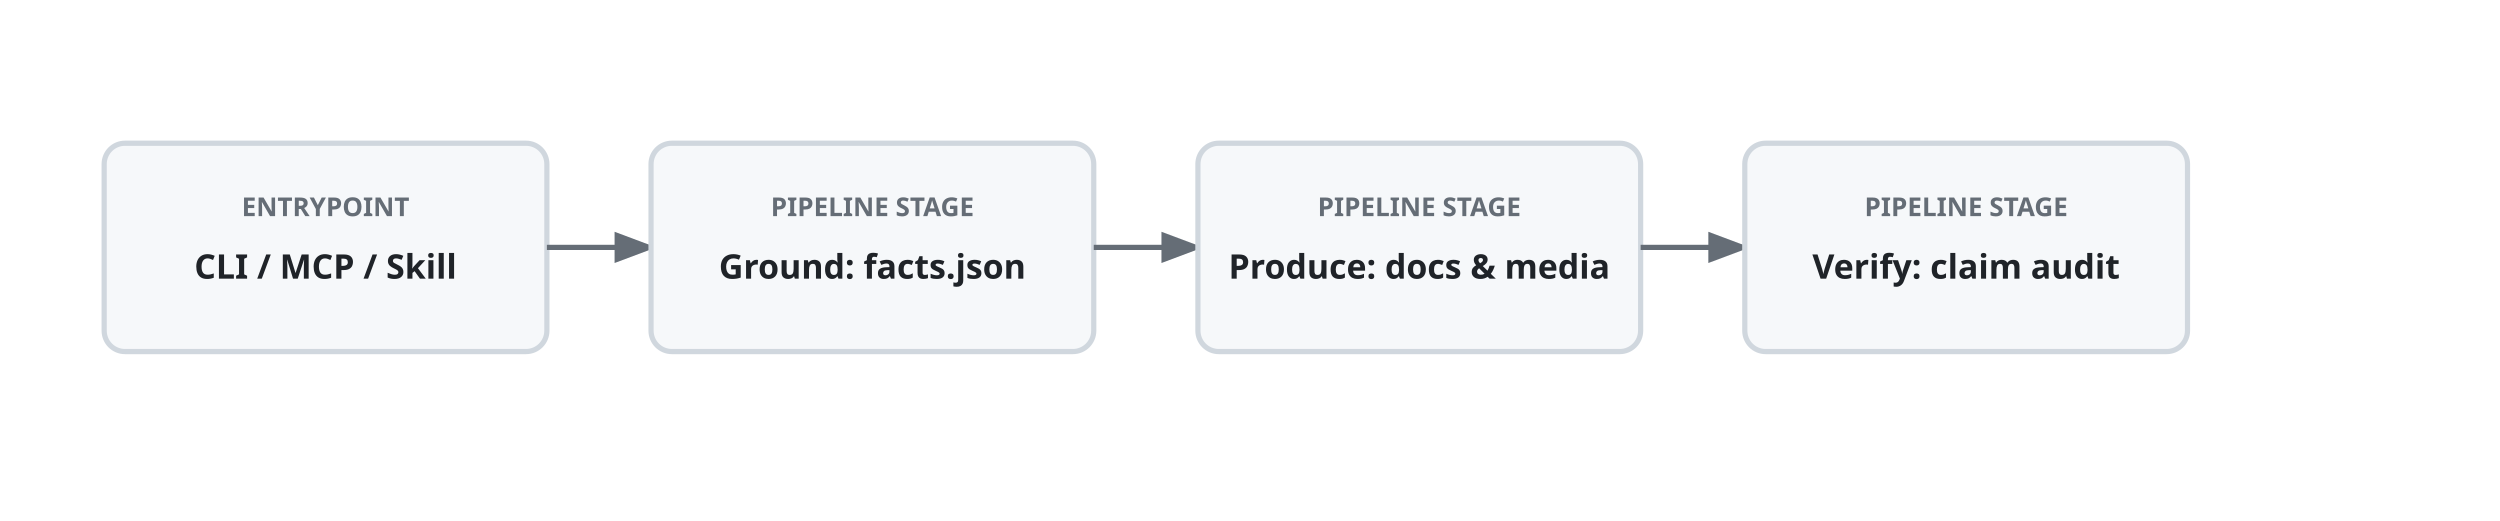
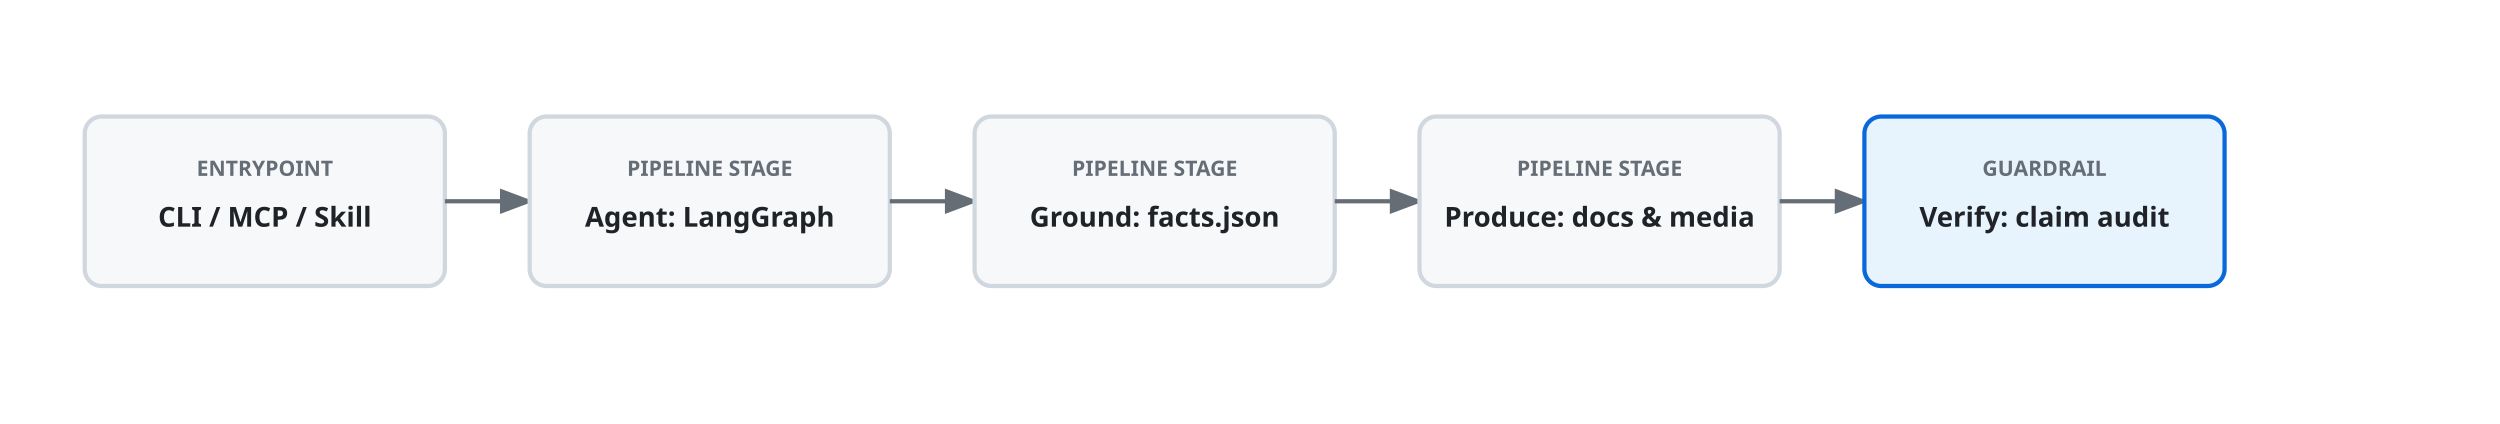
- <svg xmlns="http://www.w3.org/2000/svg" viewBox="0 0 960 200" width="100%" height="200" style="background-color: #ffffff;">
+ <svg xmlns="http://www.w3.org/2000/svg" viewBox="0 0 1180 200" width="100%" height="200" style="background-color: #ffffff;">
  <defs>
    <marker id="arrowhead" markerWidth="8" markerHeight="6" refX="7" refY="3" orient="auto">
      <polygon points="0 0, 8 3, 0 6" fill="#656d76" />
    </marker>
  </defs>
  <rect x="40" y="55" width="170" height="80" rx="8" fill="#f6f8fa" stroke="#d0d7de" stroke-width="2" />
  <text x="125.0" y="83" font-size="10" font-family="system-ui, sans-serif" font-weight="600" fill="#656d76" text-anchor="middle">ENTRYPOINT</text>
  <text x="125.0" y="107" font-size="13" font-family="system-ui, sans-serif" font-weight="bold" fill="#1f2328" text-anchor="middle">CLI / MCP / Skill</text>
  <line x1="210" y1="95.0" x2="250" y2="95.0" stroke="#656d76" stroke-width="2" marker-end="url(#arrowhead)" />
  <rect x="250" y="55" width="170" height="80" rx="8" fill="#f6f8fa" stroke="#d0d7de" stroke-width="2" />
  <text x="335.0" y="83" font-size="10" font-family="system-ui, sans-serif" font-weight="600" fill="#656d76" text-anchor="middle">PIPELINE STAGE</text>
-   <text x="335.0" y="107" font-size="13" font-family="system-ui, sans-serif" font-weight="bold" fill="#1f2328" text-anchor="middle">Ground: facts.json</text>
+   <text x="335.0" y="107" font-size="13" font-family="system-ui, sans-serif" font-weight="bold" fill="#1f2328" text-anchor="middle">Agent: LangGraph</text>
  <line x1="420" y1="95.0" x2="460" y2="95.0" stroke="#656d76" stroke-width="2" marker-end="url(#arrowhead)" />
  <rect x="460" y="55" width="170" height="80" rx="8" fill="#f6f8fa" stroke="#d0d7de" stroke-width="2" />
  <text x="545.0" y="83" font-size="10" font-family="system-ui, sans-serif" font-weight="600" fill="#656d76" text-anchor="middle">PIPELINE STAGE</text>
-   <text x="545.0" y="107" font-size="13" font-family="system-ui, sans-serif" font-weight="bold" fill="#1f2328" text-anchor="middle">Produce: docs &amp; media</text>
+   <text x="545.0" y="107" font-size="13" font-family="system-ui, sans-serif" font-weight="bold" fill="#1f2328" text-anchor="middle">Ground: facts.json</text>
  <line x1="630" y1="95.0" x2="670" y2="95.0" stroke="#656d76" stroke-width="2" marker-end="url(#arrowhead)" />
  <rect x="670" y="55" width="170" height="80" rx="8" fill="#f6f8fa" stroke="#d0d7de" stroke-width="2" />
  <text x="755.0" y="83" font-size="10" font-family="system-ui, sans-serif" font-weight="600" fill="#656d76" text-anchor="middle">PIPELINE STAGE</text>
-   <text x="755.0" y="107" font-size="13" font-family="system-ui, sans-serif" font-weight="bold" fill="#1f2328" text-anchor="middle">Verify: claim audit</text>
+   <text x="755.0" y="107" font-size="13" font-family="system-ui, sans-serif" font-weight="bold" fill="#1f2328" text-anchor="middle">Produce: docs &amp; media</text>
+   <line x1="840" y1="95.0" x2="880" y2="95.0" stroke="#656d76" stroke-width="2" marker-end="url(#arrowhead)" />
+   <rect x="880" y="55" width="170" height="80" rx="8" fill="#e8f4fd" stroke="#0969da" stroke-width="2" />
+   <text x="965.0" y="83" font-size="10" font-family="system-ui, sans-serif" font-weight="600" fill="#656d76" text-anchor="middle">GUARDRAIL</text>
+   <text x="965.0" y="107" font-size="13" font-family="system-ui, sans-serif" font-weight="bold" fill="#1f2328" text-anchor="middle">Verify: claim audit</text>
</svg>
